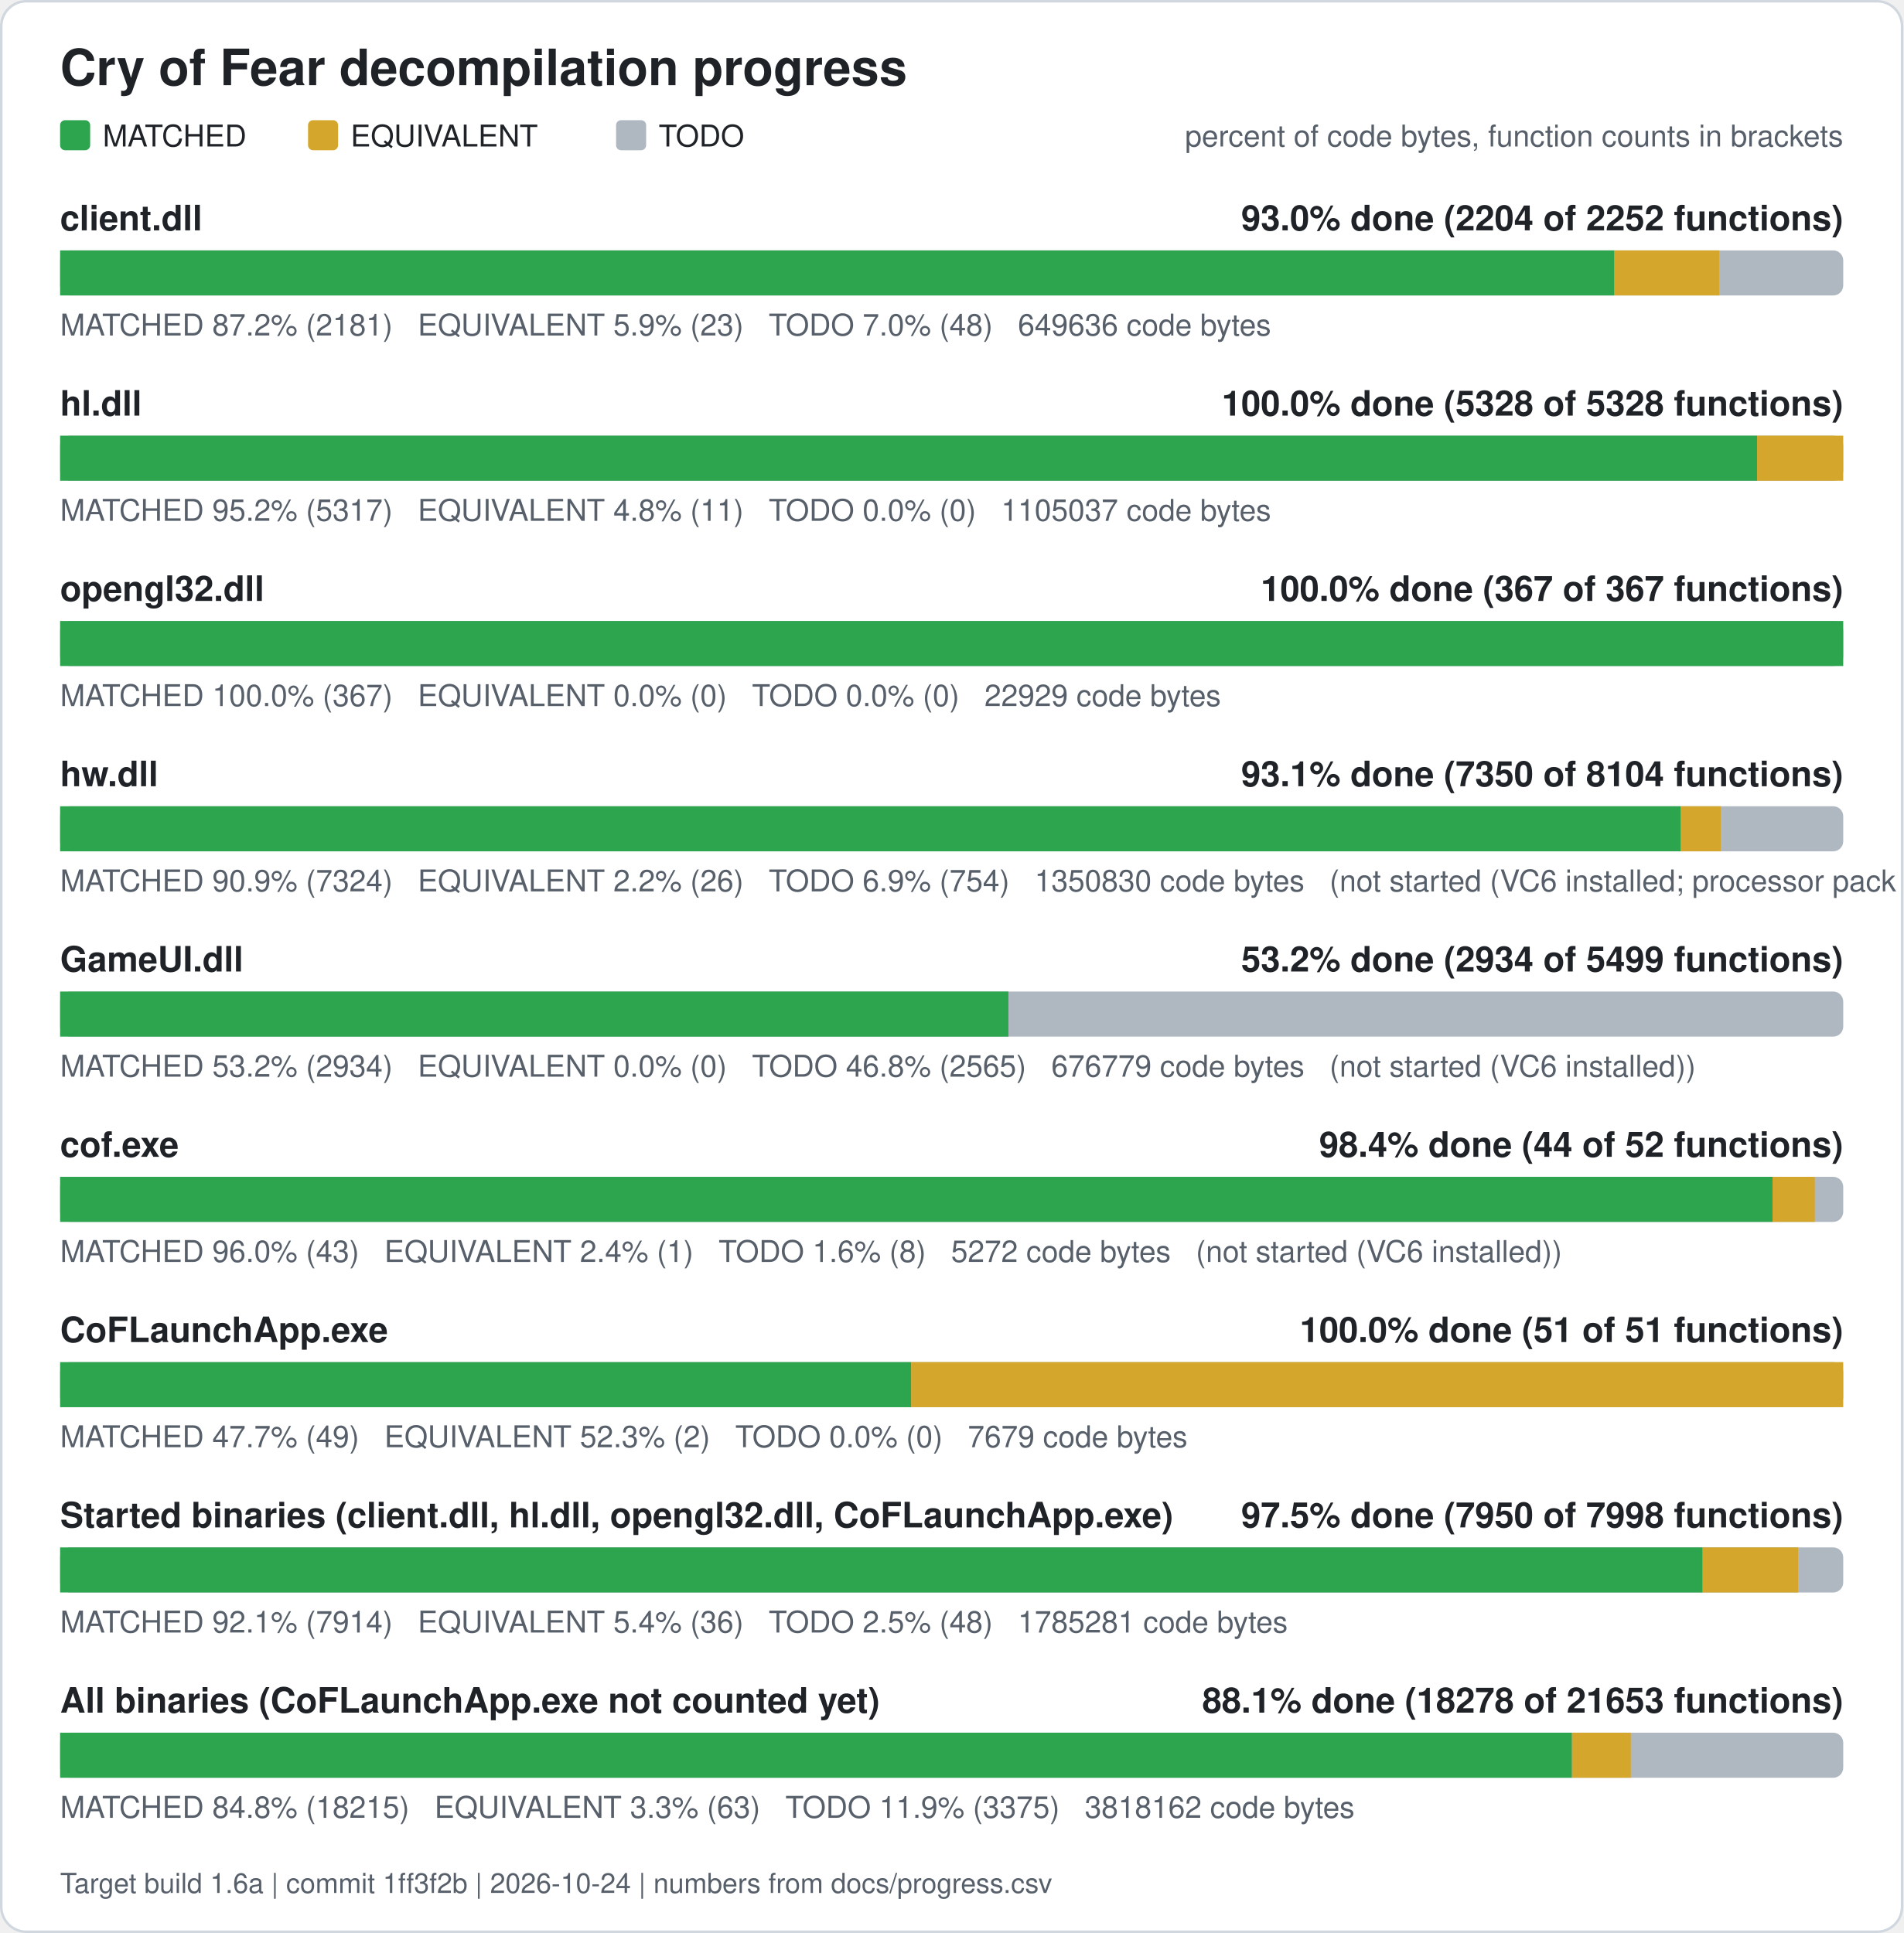
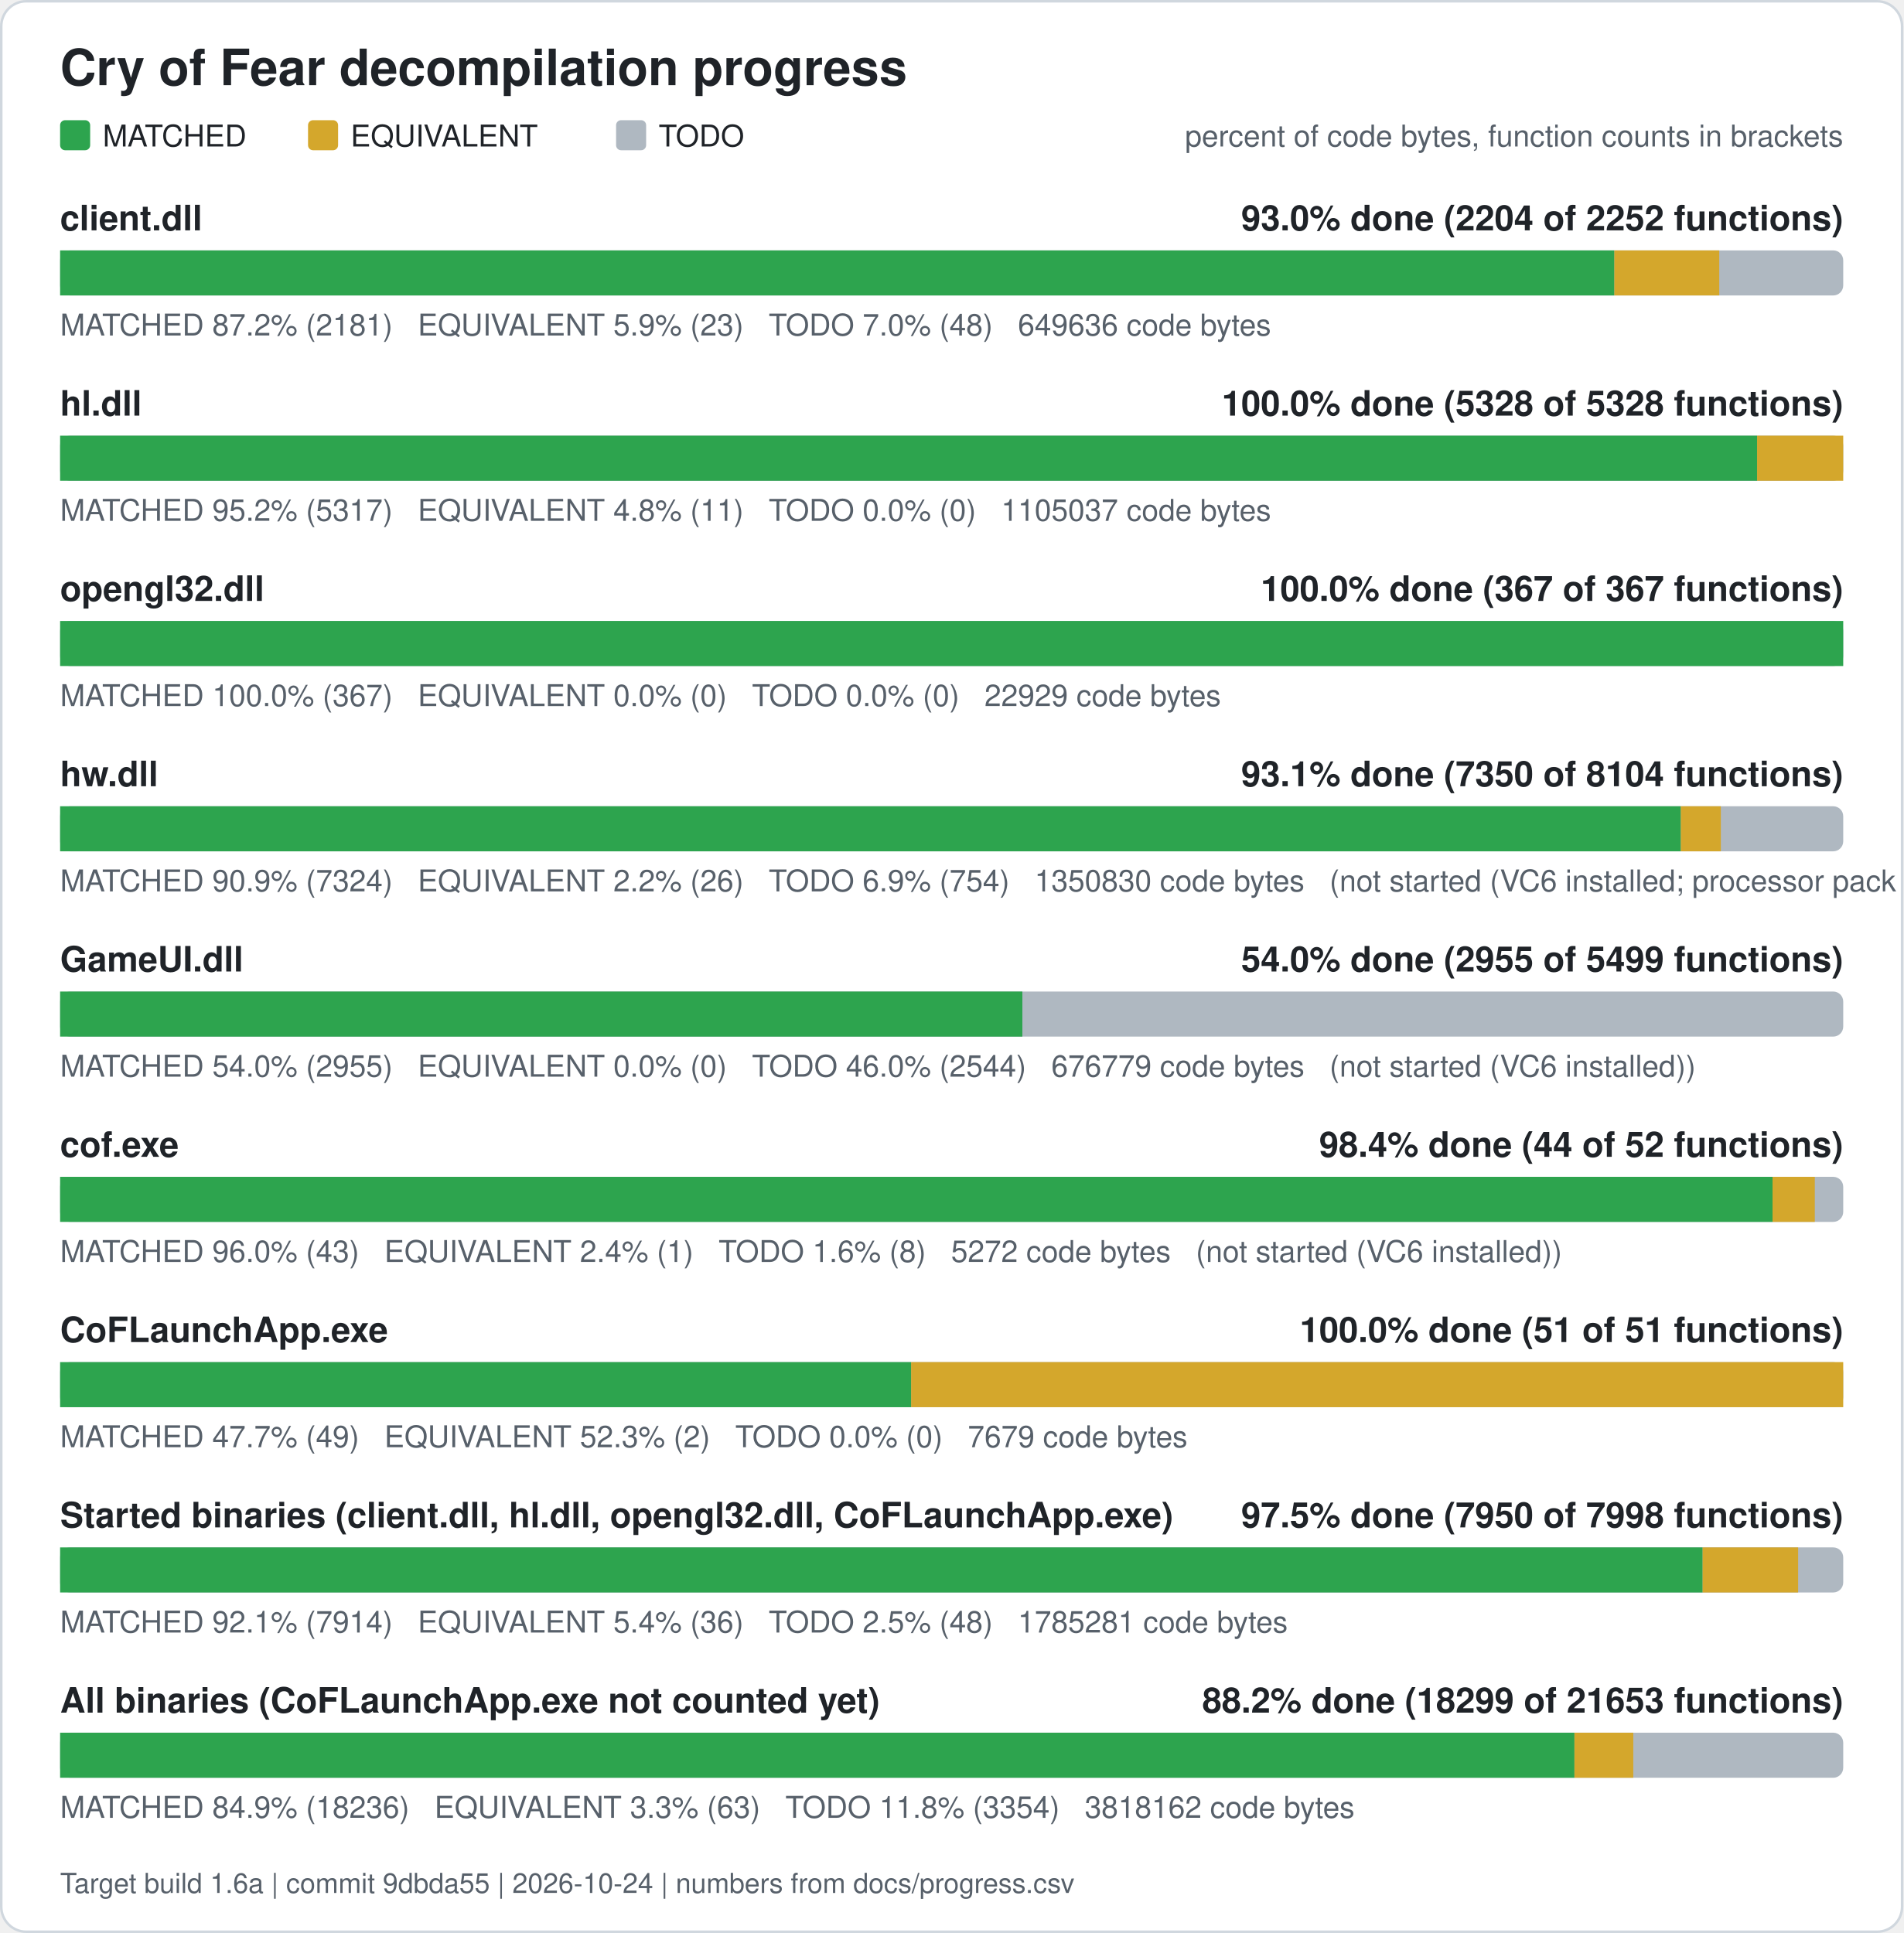
<svg xmlns="http://www.w3.org/2000/svg" width="760" height="772" viewBox="0 0 760 772" role="img" aria-label="Cry of Fear decompilation progress">
  <rect x="0.5" y="0.5" width="759" height="771" rx="10" fill="#ffffff" stroke="#d0d7de" />
  <text x="24" y="34" font-family="Segoe UI, Helvetica, Arial, sans-serif" font-size="20" font-weight="600" fill="#1f2328">Cry of Fear decompilation progress</text>
  <rect x="24" y="48" width="12" height="12" rx="2" fill="#2da44e" />
  <text x="41" y="58.5" font-family="Segoe UI, Helvetica, Arial, sans-serif" font-size="12" fill="#1f2328">MATCHED</text>
  <rect x="123" y="48" width="12" height="12" rx="2" fill="#d4a72c" />
  <text x="140" y="58.5" font-family="Segoe UI, Helvetica, Arial, sans-serif" font-size="12" fill="#1f2328">EQUIVALENT</text>
  <rect x="246" y="48" width="12" height="12" rx="2" fill="#afb8c1" />
  <text x="263" y="58.5" font-family="Segoe UI, Helvetica, Arial, sans-serif" font-size="12" fill="#1f2328">TODO</text>
  <text x="736" y="58.5" font-family="Segoe UI, Helvetica, Arial, sans-serif" font-size="12" fill="#57606a" text-anchor="end">percent of code bytes, function counts in brackets</text>
  <text x="24" y="92" font-family="Segoe UI, Helvetica, Arial, sans-serif" font-size="14" font-weight="600" fill="#1f2328">client.dll</text>
  <text x="736" y="92" font-family="Segoe UI, Helvetica, Arial, sans-serif" font-size="14" font-weight="600" fill="#1f2328" text-anchor="end">93.0% done (2204 of 2252 functions)</text>
  <rect x="24" y="100" width="712" height="18" rx="4" fill="#afb8c1" />
  <rect x="24.00" y="100" width="620.61" height="18" fill="#2da44e" />
  <rect x="644.61" y="100" width="41.89" height="18" fill="#d4a72c" />
  <text x="24" y="134" font-family="Segoe UI, Helvetica, Arial, sans-serif" font-size="12" fill="#57606a" xml:space="preserve">MATCHED 87.2% (2181)   EQUIVALENT 5.9% (23)   TODO 7.0% (48)   649636 code bytes</text>
  <text x="24" y="166" font-family="Segoe UI, Helvetica, Arial, sans-serif" font-size="14" font-weight="600" fill="#1f2328">hl.dll</text>
  <text x="736" y="166" font-family="Segoe UI, Helvetica, Arial, sans-serif" font-size="14" font-weight="600" fill="#1f2328" text-anchor="end">100.0% done (5328 of 5328 functions)</text>
  <rect x="24" y="174" width="712" height="18" rx="4" fill="#afb8c1" />
  <rect x="24.00" y="174" width="677.61" height="18" fill="#2da44e" />
  <rect x="701.61" y="174" width="34.39" height="18" fill="#d4a72c" />
  <text x="24" y="208" font-family="Segoe UI, Helvetica, Arial, sans-serif" font-size="12" fill="#57606a" xml:space="preserve">MATCHED 95.2% (5317)   EQUIVALENT 4.8% (11)   TODO 0.0% (0)   1105037 code bytes</text>
  <text x="24" y="240" font-family="Segoe UI, Helvetica, Arial, sans-serif" font-size="14" font-weight="600" fill="#1f2328">opengl32.dll</text>
  <text x="736" y="240" font-family="Segoe UI, Helvetica, Arial, sans-serif" font-size="14" font-weight="600" fill="#1f2328" text-anchor="end">100.0% done (367 of 367 functions)</text>
  <rect x="24" y="248" width="712" height="18" rx="4" fill="#afb8c1" />
  <rect x="24.00" y="248" width="712.00" height="18" fill="#2da44e" />
  <text x="24" y="282" font-family="Segoe UI, Helvetica, Arial, sans-serif" font-size="12" fill="#57606a" xml:space="preserve">MATCHED 100.0% (367)   EQUIVALENT 0.0% (0)   TODO 0.0% (0)   22929 code bytes</text>
  <text x="24" y="314" font-family="Segoe UI, Helvetica, Arial, sans-serif" font-size="14" font-weight="600" fill="#1f2328">hw.dll</text>
  <text x="736" y="314" font-family="Segoe UI, Helvetica, Arial, sans-serif" font-size="14" font-weight="600" fill="#1f2328" text-anchor="end">93.1% done (7350 of 8104 functions)</text>
  <rect x="24" y="322" width="712" height="18" rx="4" fill="#afb8c1" />
  <rect x="24.00" y="322" width="647.15" height="18" fill="#2da44e" />
  <rect x="671.15" y="322" width="15.98" height="18" fill="#d4a72c" />
  <text x="24" y="356" font-family="Segoe UI, Helvetica, Arial, sans-serif" font-size="12" fill="#57606a" xml:space="preserve">MATCHED 90.9% (7324)   EQUIVALENT 2.2% (26)   TODO 6.9% (754)   1350830 code bytes   (not started (VC6 installed; processor pack and VS 2005 objects need those compilers))</text>
  <text x="24" y="388" font-family="Segoe UI, Helvetica, Arial, sans-serif" font-size="14" font-weight="600" fill="#1f2328">GameUI.dll</text>
-   <text x="736" y="388" font-family="Segoe UI, Helvetica, Arial, sans-serif" font-size="14" font-weight="600" fill="#1f2328" text-anchor="end">53.2% done (2934 of 5499 functions)</text>
+   <text x="736" y="388" font-family="Segoe UI, Helvetica, Arial, sans-serif" font-size="14" font-weight="600" fill="#1f2328" text-anchor="end">54.0% done (2955 of 5499 functions)</text>
  <rect x="24" y="396" width="712" height="18" rx="4" fill="#afb8c1" />
-   <rect x="24.00" y="396" width="378.66" height="18" fill="#2da44e" />
-   <text x="24" y="430" font-family="Segoe UI, Helvetica, Arial, sans-serif" font-size="12" fill="#57606a" xml:space="preserve">MATCHED 53.2% (2934)   EQUIVALENT 0.0% (0)   TODO 46.8% (2565)   676779 code bytes   (not started (VC6 installed))</text>
+   <rect x="24.00" y="396" width="384.23" height="18" fill="#2da44e" />
+   <text x="24" y="430" font-family="Segoe UI, Helvetica, Arial, sans-serif" font-size="12" fill="#57606a" xml:space="preserve">MATCHED 54.0% (2955)   EQUIVALENT 0.0% (0)   TODO 46.0% (2544)   676779 code bytes   (not started (VC6 installed))</text>
  <text x="24" y="462" font-family="Segoe UI, Helvetica, Arial, sans-serif" font-size="14" font-weight="600" fill="#1f2328">cof.exe</text>
  <text x="736" y="462" font-family="Segoe UI, Helvetica, Arial, sans-serif" font-size="14" font-weight="600" fill="#1f2328" text-anchor="end">98.4% done (44 of 52 functions)</text>
  <rect x="24" y="470" width="712" height="18" rx="4" fill="#afb8c1" />
  <rect x="24.00" y="470" width="683.77" height="18" fill="#2da44e" />
  <rect x="707.77" y="470" width="16.88" height="18" fill="#d4a72c" />
  <text x="24" y="504" font-family="Segoe UI, Helvetica, Arial, sans-serif" font-size="12" fill="#57606a" xml:space="preserve">MATCHED 96.0% (43)   EQUIVALENT 2.4% (1)   TODO 1.6% (8)   5272 code bytes   (not started (VC6 installed))</text>
  <text x="24" y="536" font-family="Segoe UI, Helvetica, Arial, sans-serif" font-size="14" font-weight="600" fill="#1f2328">CoFLaunchApp.exe</text>
  <text x="736" y="536" font-family="Segoe UI, Helvetica, Arial, sans-serif" font-size="14" font-weight="600" fill="#1f2328" text-anchor="end">100.0% done (51 of 51 functions)</text>
  <rect x="24" y="544" width="712" height="18" rx="4" fill="#afb8c1" />
  <rect x="24.00" y="544" width="339.82" height="18" fill="#2da44e" />
  <rect x="363.82" y="544" width="372.18" height="18" fill="#d4a72c" />
  <text x="24" y="578" font-family="Segoe UI, Helvetica, Arial, sans-serif" font-size="12" fill="#57606a" xml:space="preserve">MATCHED 47.7% (49)   EQUIVALENT 52.3% (2)   TODO 0.0% (0)   7679 code bytes</text>
  <text x="24" y="610" font-family="Segoe UI, Helvetica, Arial, sans-serif" font-size="14" font-weight="600" fill="#1f2328">Started binaries (client.dll, hl.dll, opengl32.dll, CoFLaunchApp.exe)</text>
  <text x="736" y="610" font-family="Segoe UI, Helvetica, Arial, sans-serif" font-size="14" font-weight="600" fill="#1f2328" text-anchor="end">97.5% done (7950 of 7998 functions)</text>
  <rect x="24" y="618" width="712" height="18" rx="4" fill="#afb8c1" />
  <rect x="24.00" y="618" width="655.86" height="18" fill="#2da44e" />
  <rect x="679.86" y="618" width="38.13" height="18" fill="#d4a72c" />
  <text x="24" y="652" font-family="Segoe UI, Helvetica, Arial, sans-serif" font-size="12" fill="#57606a" xml:space="preserve">MATCHED 92.1% (7914)   EQUIVALENT 5.4% (36)   TODO 2.5% (48)   1785281 code bytes</text>
  <text x="24" y="684" font-family="Segoe UI, Helvetica, Arial, sans-serif" font-size="14" font-weight="600" fill="#1f2328">All binaries (CoFLaunchApp.exe not counted yet)</text>
-   <text x="736" y="684" font-family="Segoe UI, Helvetica, Arial, sans-serif" font-size="14" font-weight="600" fill="#1f2328" text-anchor="end">88.1% done (18278 of 21653 functions)</text>
+   <text x="736" y="684" font-family="Segoe UI, Helvetica, Arial, sans-serif" font-size="14" font-weight="600" fill="#1f2328" text-anchor="end">88.2% done (18299 of 21653 functions)</text>
  <rect x="24" y="692" width="712" height="18" rx="4" fill="#afb8c1" />
-   <rect x="24.00" y="692" width="603.68" height="18" fill="#2da44e" />
-   <rect x="627.68" y="692" width="23.50" height="18" fill="#d4a72c" />
-   <text x="24" y="726" font-family="Segoe UI, Helvetica, Arial, sans-serif" font-size="12" fill="#57606a" xml:space="preserve">MATCHED 84.8% (18215)   EQUIVALENT 3.3% (63)   TODO 11.9% (3375)   3818162 code bytes</text>
-   <text x="24" y="756" font-family="Segoe UI, Helvetica, Arial, sans-serif" font-size="11" fill="#57606a">Target build 1.6a | commit 1ff3f2b | 2026-10-24 | numbers from docs/progress.csv</text>
+   <rect x="24.00" y="692" width="604.67" height="18" fill="#2da44e" />
+   <rect x="628.67" y="692" width="23.50" height="18" fill="#d4a72c" />
+   <text x="24" y="726" font-family="Segoe UI, Helvetica, Arial, sans-serif" font-size="12" fill="#57606a" xml:space="preserve">MATCHED 84.9% (18236)   EQUIVALENT 3.3% (63)   TODO 11.8% (3354)   3818162 code bytes</text>
+   <text x="24" y="756" font-family="Segoe UI, Helvetica, Arial, sans-serif" font-size="11" fill="#57606a">Target build 1.6a | commit 9dbda55 | 2026-10-24 | numbers from docs/progress.csv</text>
</svg>
